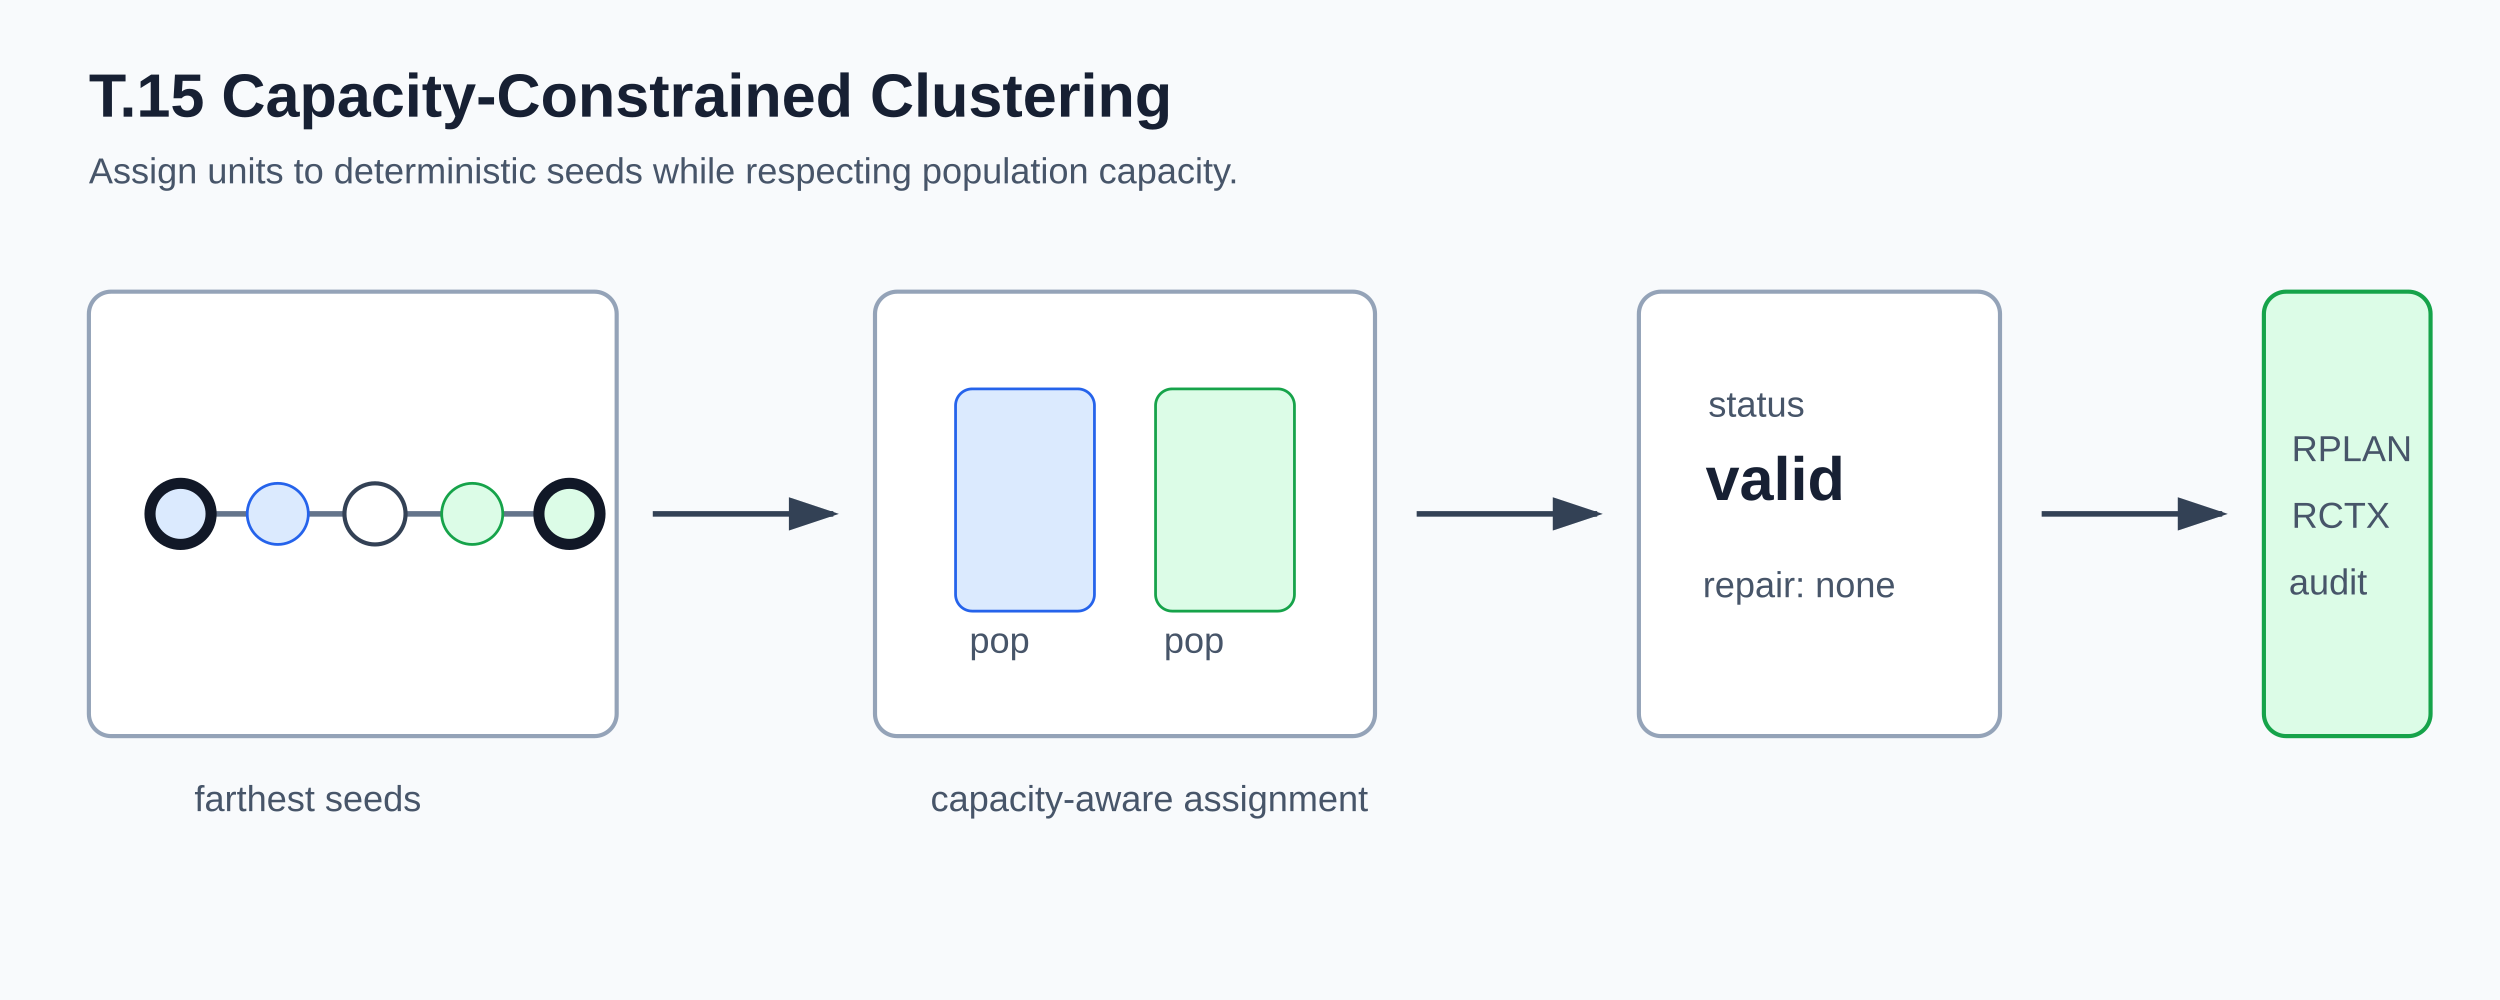
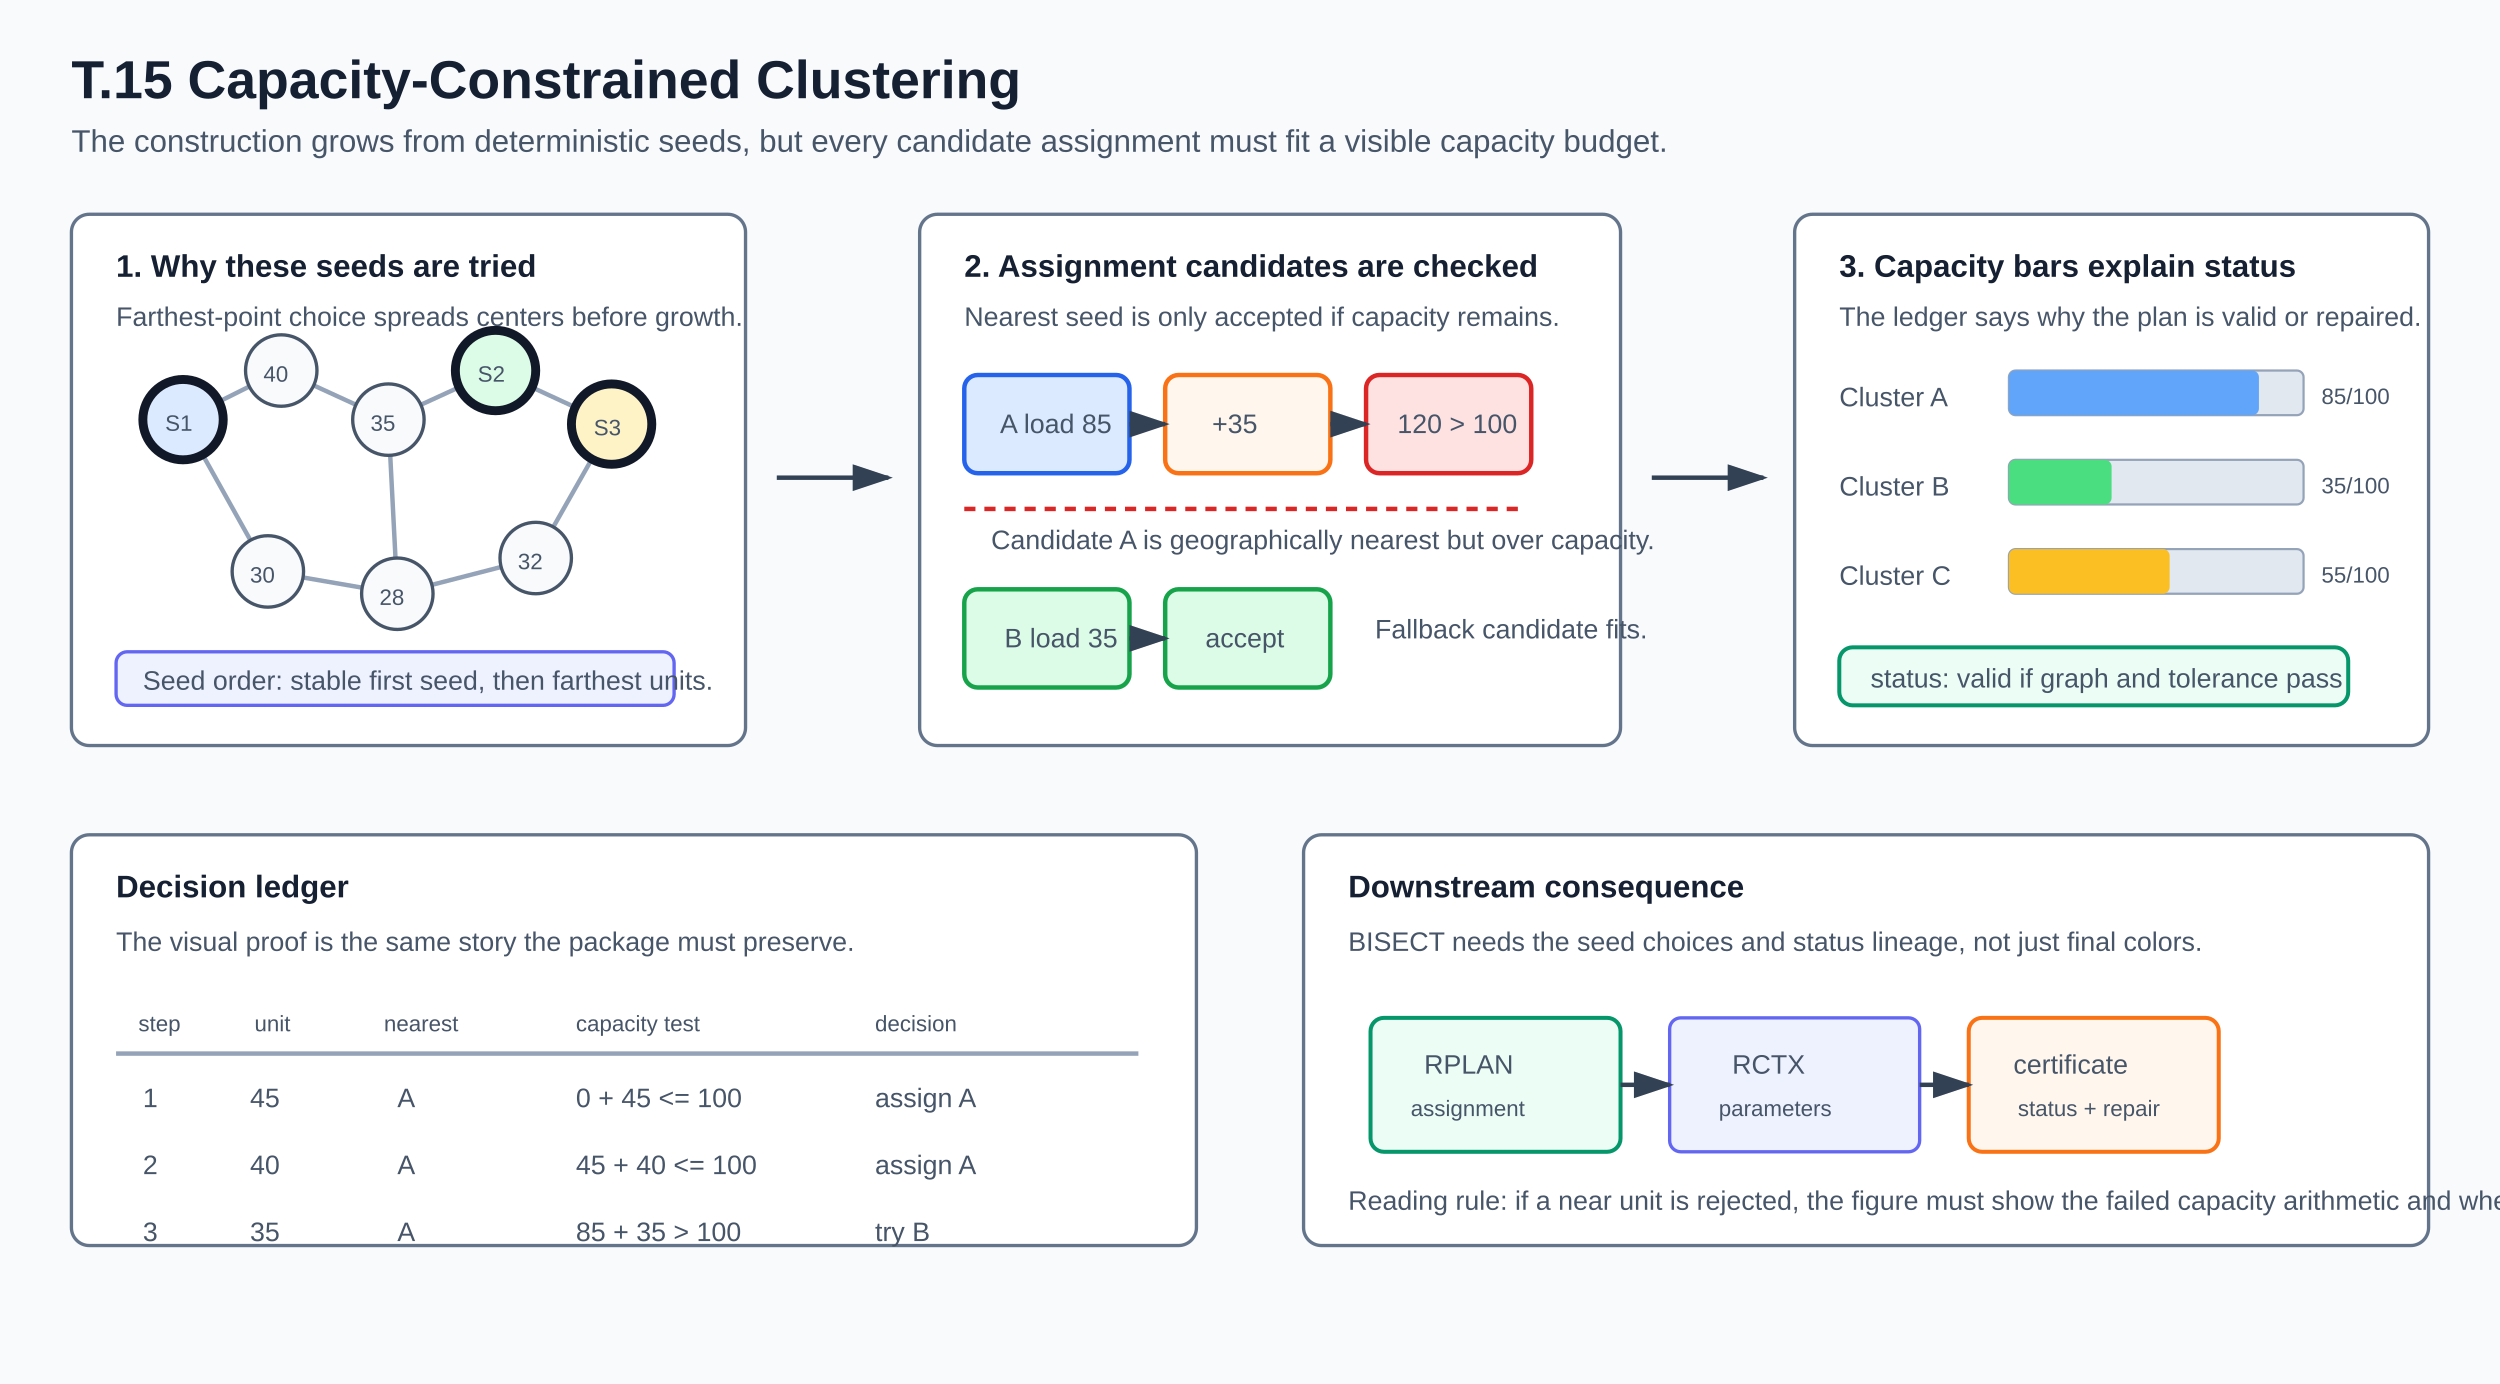
- <svg xmlns="http://www.w3.org/2000/svg" width="900" height="360" viewBox="0 0 900 360" role="img" aria-labelledby="title desc">
+ <svg xmlns="http://www.w3.org/2000/svg" width="1120" height="620" viewBox="0 0 1120 620" role="img" aria-labelledby="title desc">
  <defs>
    <marker id="arrow" markerWidth="10" markerHeight="10" refX="8" refY="3" orient="auto" markerUnits="strokeWidth">
      <path d="M0,0 L0,6 L9,3 z" fill="#334155" />
    </marker>
-     <style>text{font-family:Arial,Helvetica,sans-serif;fill:#172033}.h{font-size:22px;font-weight:700}.s{font-size:13px;fill:#475569}.box{fill:#fff;stroke:#94a3b8;stroke-width:1.5;rx:8}.line{stroke:#334155;stroke-width:2;fill:none;marker-end:url(#arrow)}.edge{stroke:#64748b;stroke-width:2}.a{fill:#dbeafe;stroke:#2563eb}.b{fill:#dcfce7;stroke:#16a34a}.seed{stroke:#111827;stroke-width:4}</style>
+     <style>
+       text{font-family:Arial,Helvetica,sans-serif;fill:#162033}
+       .bg{fill:#f8fafc}
+       .panel{fill:#fff;stroke:#64748b;stroke-width:1.5;rx:8}
+       .h{font-size:24px;font-weight:700}
+       .sub{font-size:14px;fill:#475569}
+       .label{font-size:14px;font-weight:700}
+       .small{font-size:12px;fill:#475569}
+       .tiny{font-size:10px;fill:#475569}
+       .edge{stroke:#94a3b8;stroke-width:2}
+       .arrow{stroke:#334155;stroke-width:2;fill:none;marker-end:url(#arrow)}
+       .unit{fill:#f8fafc;stroke:#475569;stroke-width:1.5}
+       .a{fill:#dbeafe;stroke:#2563eb;stroke-width:2}
+       .b{fill:#dcfce7;stroke:#16a34a;stroke-width:2}
+       .c{fill:#fef3c7;stroke:#b45309;stroke-width:2}
+       .seed{stroke:#111827;stroke-width:4}
+       .try{fill:#fff7ed;stroke:#f97316;stroke-width:2}
+       .reject{fill:#fee2e2;stroke:#dc2626;stroke-width:2}
+       .accept{fill:#dcfce7;stroke:#16a34a;stroke-width:2}
+       .barBg{fill:#e2e8f0;stroke:#94a3b8}
+       .barA{fill:#60a5fa}
+       .barB{fill:#4ade80}
+       .barC{fill:#fbbf24}
+       .dash{stroke:#dc2626;stroke-width:2;stroke-dasharray:5 4}
+       .chip{fill:#eef2ff;stroke:#6366f1;stroke-width:1.5;rx:5}
+       .good{fill:#ecfdf5;stroke:#059669;stroke-width:1.8;rx:6}
+       .warn{fill:#fff7ed;stroke:#f97316;stroke-width:1.8;rx:6}
+     </style>
  </defs>
-   <rect width="900" height="360" fill="#f8fafc" />
-   <text x="32" y="42" class="h">T.15 Capacity-Constrained Clustering</text>
-   <text x="32" y="66" class="s">Assign units to deterministic seeds while respecting population capacity.</text>
-   <rect x="32" y="105" width="190" height="160" class="box" />
-   <line x1="65" y1="185" x2="100" y2="185" class="edge" />
-   <line x1="100" y1="185" x2="135" y2="185" class="edge" />
-   <line x1="135" y1="185" x2="170" y2="185" class="edge" />
-   <line x1="170" y1="185" x2="205" y2="185" class="edge" />
-   <circle cx="65" cy="185" r="11" class="a seed" />
-   <circle cx="100" cy="185" r="11" class="a" />
-   <circle cx="135" cy="185" r="11" fill="#fff" stroke="#334155" stroke-width="1.5" />
-   <circle cx="170" cy="185" r="11" class="b" />
-   <circle cx="205" cy="185" r="11" class="b seed" />
-   <text x="70" y="292" class="s">farthest seeds</text>
-   <path d="M235 185 L300 185" class="line" />
-   <rect x="315" y="105" width="180" height="160" class="box" />
-   <rect x="344" y="140" width="50" height="80" class="a" rx="6" />
-   <rect x="416" y="140" width="50" height="80" class="b" rx="6" />
-   <text x="349" y="235" class="s">pop</text>
-   <text x="419" y="235" class="s">pop</text>
-   <text x="335" y="292" class="s">capacity-aware assignment</text>
-   <path d="M510 185 L575 185" class="line" />
-   <rect x="590" y="105" width="130" height="160" class="box" />
-   <text x="615" y="150" class="s">status</text>
-   <text x="614" y="180" class="h">valid</text>
-   <text x="613" y="215" class="s">repair: none</text>
-   <path d="M735 185 L800 185" class="line" />
-   <rect x="815" y="105" width="60" height="160" class="box b" />
-   <text x="825" y="166" class="s">RPLAN</text>
-   <text x="825" y="190" class="s">RCTX</text>
-   <text x="824" y="214" class="s">audit</text>
+   <rect width="1120" height="620" class="bg" />
+   <text x="32" y="44" class="h">T.15 Capacity-Constrained Clustering</text>
+   <text x="32" y="68" class="sub">The construction grows from deterministic seeds, but every candidate assignment must fit a visible capacity budget.</text>
+   <rect x="32" y="96" width="302" height="238" class="panel" />
+   <text x="52" y="124" class="label">1. Why these seeds are tried</text>
+   <text x="52" y="146" class="small">Farthest-point choice spreads centers before growth.</text>
+   <line x1="82" y1="188" x2="126" y2="166" class="edge" />
+   <line x1="126" y1="166" x2="174" y2="188" class="edge" />
+   <line x1="174" y1="188" x2="222" y2="166" class="edge" />
+   <line x1="222" y1="166" x2="274" y2="190" class="edge" />
+   <line x1="82" y1="188" x2="120" y2="256" class="edge" />
+   <line x1="120" y1="256" x2="178" y2="266" class="edge" />
+   <line x1="178" y1="266" x2="240" y2="250" class="edge" />
+   <line x1="240" y1="250" x2="274" y2="190" class="edge" />
+   <line x1="174" y1="188" x2="178" y2="266" class="edge" />
+   <circle cx="82" cy="188" r="18" class="a seed" />
+   <text x="74" y="193" class="tiny">S1</text>
+   <circle cx="126" cy="166" r="16" class="unit" />
+   <text x="118" y="171" class="tiny">40</text>
+   <circle cx="174" cy="188" r="16" class="unit" />
+   <text x="166" y="193" class="tiny">35</text>
+   <circle cx="222" cy="166" r="18" class="b seed" />
+   <text x="214" y="171" class="tiny">S2</text>
+   <circle cx="274" cy="190" r="18" class="c seed" />
+   <text x="266" y="195" class="tiny">S3</text>
+   <circle cx="120" cy="256" r="16" class="unit" />
+   <text x="112" y="261" class="tiny">30</text>
+   <circle cx="178" cy="266" r="16" class="unit" />
+   <text x="170" y="271" class="tiny">28</text>
+   <circle cx="240" cy="250" r="16" class="unit" />
+   <text x="232" y="255" class="tiny">32</text>
+   <rect x="52" y="292" width="250" height="24" class="chip" />
+   <text x="64" y="309" class="small">Seed order: stable first seed, then farthest units.</text>
+   <path d="M348 214 H398" class="arrow" />
+   <rect x="412" y="96" width="314" height="238" class="panel" />
+   <text x="432" y="124" class="label">2. Assignment candidates are checked</text>
+   <text x="432" y="146" class="small">Nearest seed is only accepted if capacity remains.</text>
+   <rect x="432" y="168" width="74" height="44" class="a" rx="6" />
+   <text x="448" y="194" class="small">A load 85</text>
+   <rect x="522" y="168" width="74" height="44" class="try" rx="6" />
+   <text x="543" y="194" class="small">+35</text>
+   <rect x="612" y="168" width="74" height="44" class="reject" rx="6" />
+   <text x="626" y="194" class="small">120 &gt; 100</text>
+   <path d="M506 190 H522" class="arrow" />
+   <path d="M596 190 H612" class="arrow" />
+   <line x1="432" y1="228" x2="684" y2="228" class="dash" />
+   <text x="444" y="246" class="small">Candidate A is geographically nearest but over capacity.</text>
+   <rect x="432" y="264" width="74" height="44" class="b" rx="6" />
+   <text x="450" y="290" class="small">B load 35</text>
+   <rect x="522" y="264" width="74" height="44" class="accept" rx="6" />
+   <text x="540" y="290" class="small">accept</text>
+   <path d="M506 286 H522" class="arrow" />
+   <text x="616" y="286" class="small">Fallback candidate fits.</text>
+   <path d="M740 214 H790" class="arrow" />
+   <rect x="804" y="96" width="284" height="238" class="panel" />
+   <text x="824" y="124" class="label">3. Capacity bars explain status</text>
+   <text x="824" y="146" class="small">The ledger says why the plan is valid or repaired.</text>
+   <text x="824" y="182" class="small">Cluster A</text>
+   <rect x="900" y="166" width="132" height="20" class="barBg" rx="3" />
+   <rect x="900" y="166" width="112" height="20" class="barA" rx="3" />
+   <text x="1040" y="181" class="tiny">85/100</text>
+   <text x="824" y="222" class="small">Cluster B</text>
+   <rect x="900" y="206" width="132" height="20" class="barBg" rx="3" />
+   <rect x="900" y="206" width="46" height="20" class="barB" rx="3" />
+   <text x="1040" y="221" class="tiny">35/100</text>
+   <text x="824" y="262" class="small">Cluster C</text>
+   <rect x="900" y="246" width="132" height="20" class="barBg" rx="3" />
+   <rect x="900" y="246" width="72" height="20" class="barC" rx="3" />
+   <text x="1040" y="261" class="tiny">55/100</text>
+   <rect x="824" y="290" width="228" height="26" class="good" />
+   <text x="838" y="308" class="small">status: valid if graph and tolerance pass</text>
+   <rect x="32" y="374" width="504" height="184" class="panel" />
+   <text x="52" y="402" class="label">Decision ledger</text>
+   <text x="52" y="426" class="small">The visual proof is the same story the package must preserve.</text>
+   <text x="62" y="462" class="tiny">step</text>
+   <text x="114" y="462" class="tiny">unit</text>
+   <text x="172" y="462" class="tiny">nearest</text>
+   <text x="258" y="462" class="tiny">capacity test</text>
+   <text x="392" y="462" class="tiny">decision</text>
+   <line x1="52" y1="472" x2="510" y2="472" class="edge" />
+   <text x="64" y="496" class="small">1</text>
+   <text x="112" y="496" class="small">45</text>
+   <text x="178" y="496" class="small">A</text>
+   <text x="258" y="496" class="small">0 + 45 &lt;= 100</text>
+   <text x="392" y="496" class="small">assign A</text>
+   <text x="64" y="526" class="small">2</text>
+   <text x="112" y="526" class="small">40</text>
+   <text x="178" y="526" class="small">A</text>
+   <text x="258" y="526" class="small">45 + 40 &lt;= 100</text>
+   <text x="392" y="526" class="small">assign A</text>
+   <text x="64" y="556" class="small">3</text>
+   <text x="112" y="556" class="small">35</text>
+   <text x="178" y="556" class="small">A</text>
+   <text x="258" y="556" class="small">85 + 35 &gt; 100</text>
+   <text x="392" y="556" class="small">try B</text>
+   <rect x="584" y="374" width="504" height="184" class="panel" />
+   <text x="604" y="402" class="label">Downstream consequence</text>
+   <text x="604" y="426" class="small">BISECT needs the seed choices and status lineage, not just final colors.</text>
+   <rect x="614" y="456" width="112" height="60" class="good" />
+   <text x="638" y="481" class="small">RPLAN</text>
+   <text x="632" y="500" class="tiny">assignment</text>
+   <rect x="748" y="456" width="112" height="60" class="chip" />
+   <text x="776" y="481" class="small">RCTX</text>
+   <text x="770" y="500" class="tiny">parameters</text>
+   <rect x="882" y="456" width="112" height="60" class="warn" />
+   <text x="902" y="481" class="small">certificate</text>
+   <text x="904" y="500" class="tiny">status + repair</text>
+   <path d="M726 486 H748" class="arrow" />
+   <path d="M860 486 H882" class="arrow" />
+   <text x="604" y="542" class="small">Reading rule: if a near unit is rejected, the figure must show the failed capacity arithmetic and where the unit went next.</text>
</svg>
